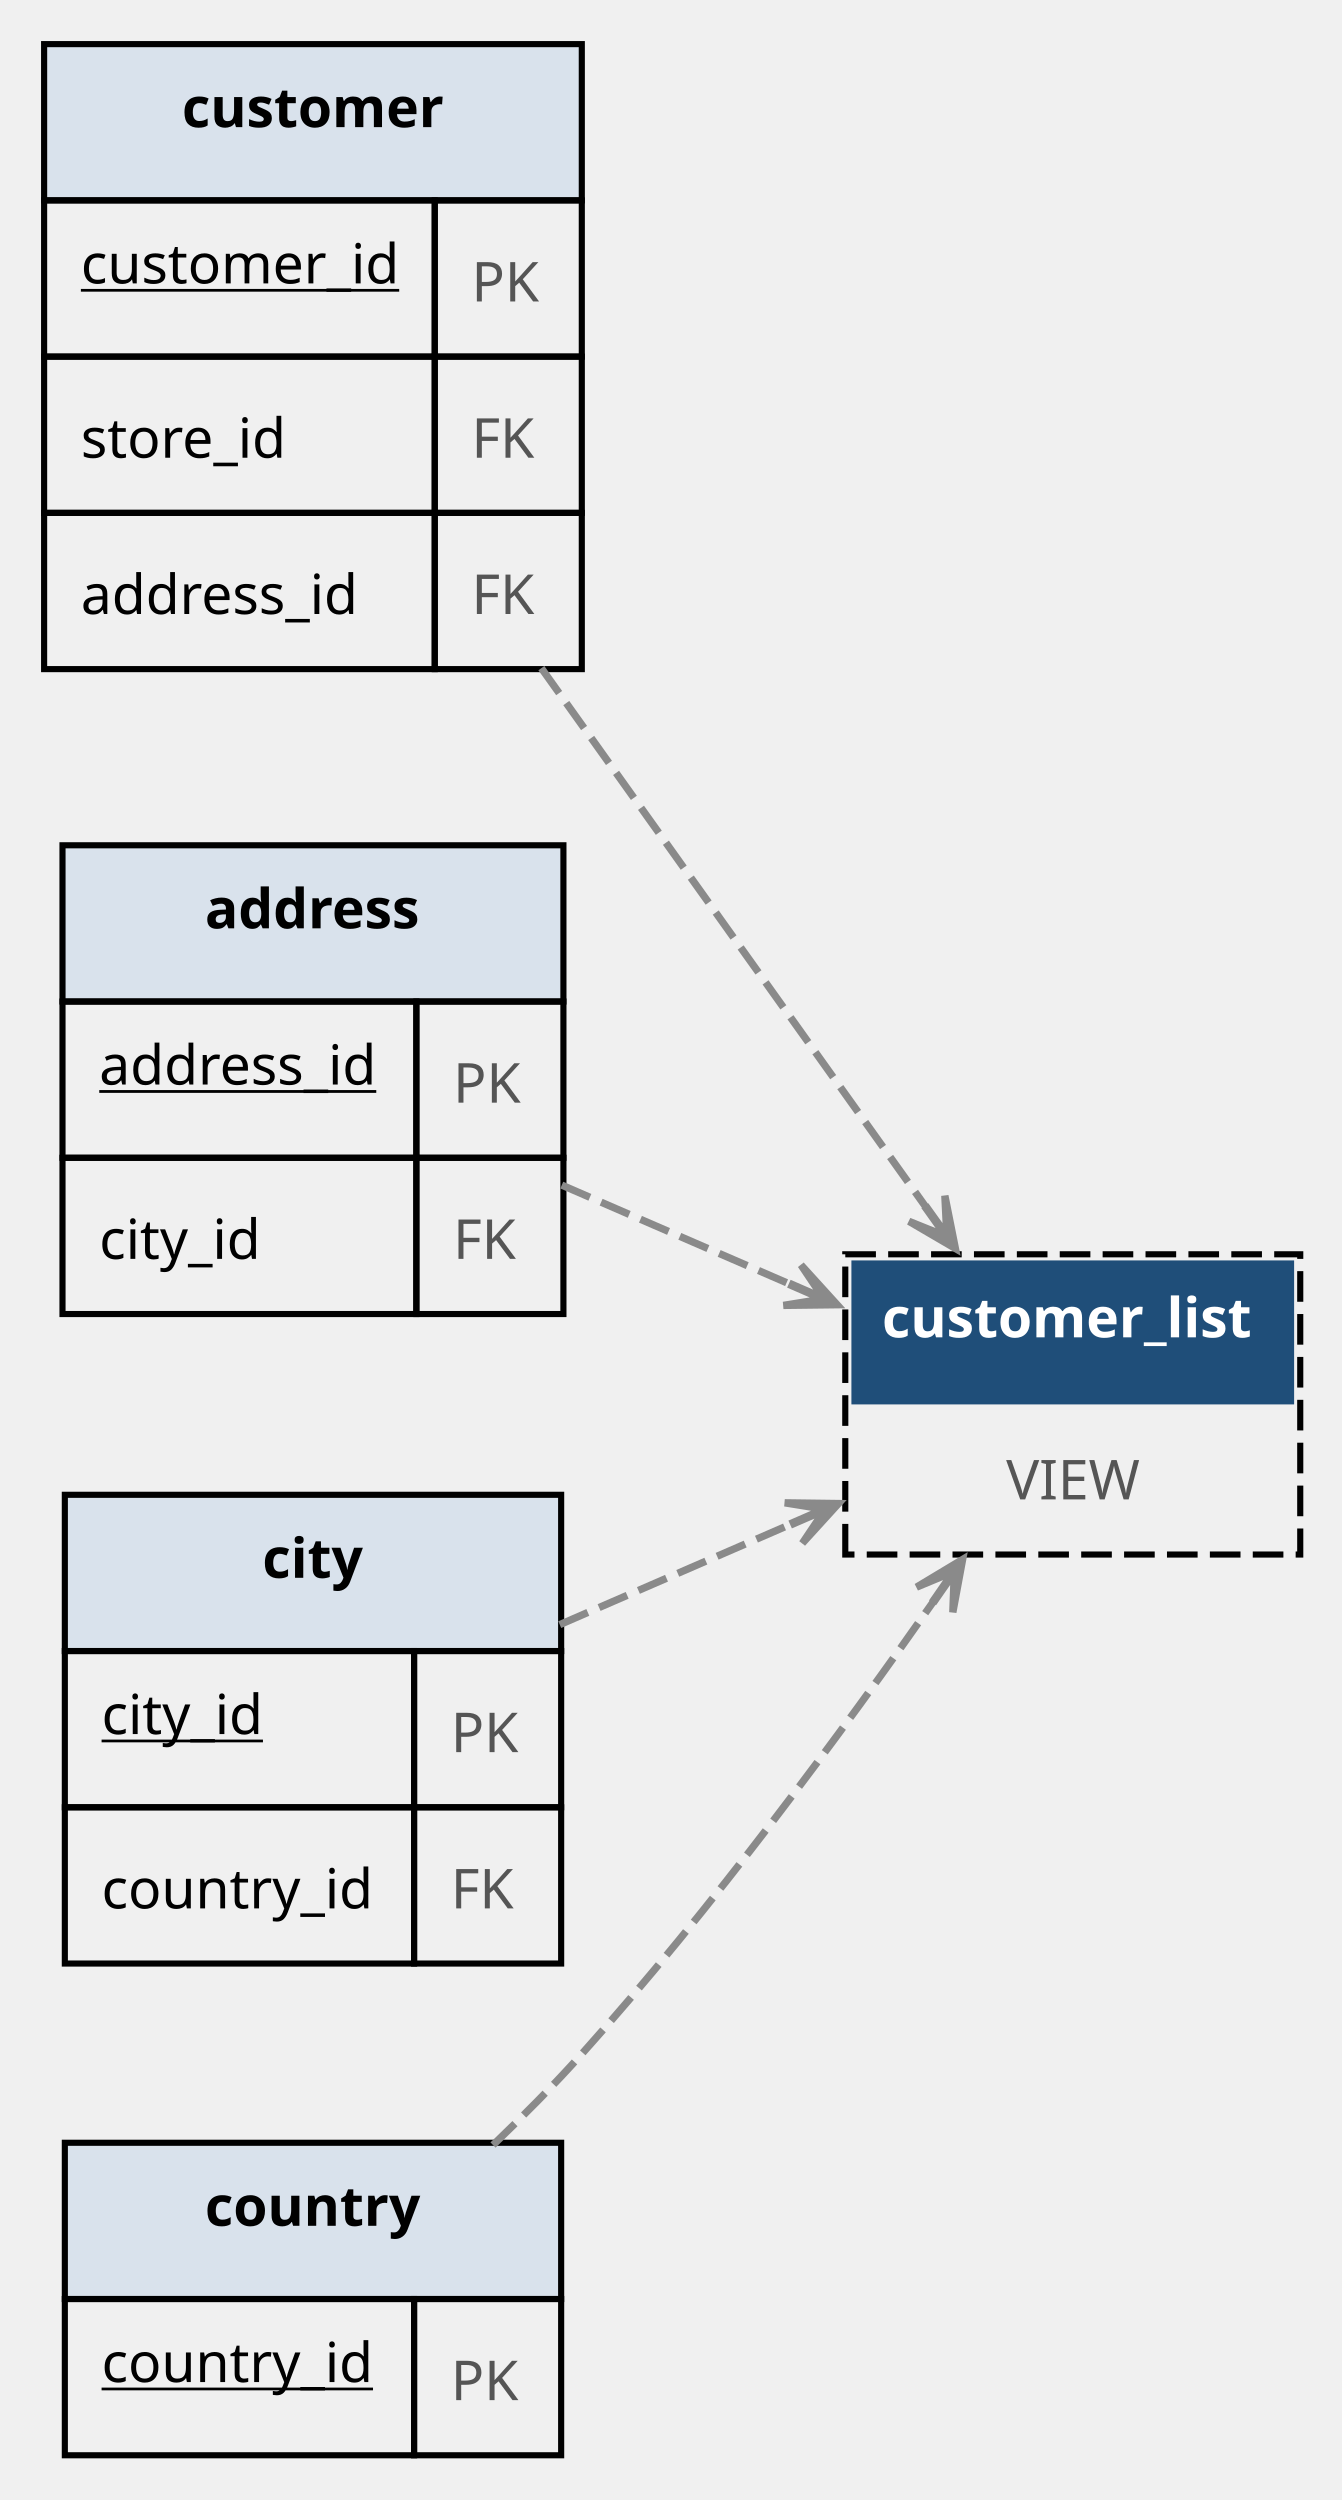
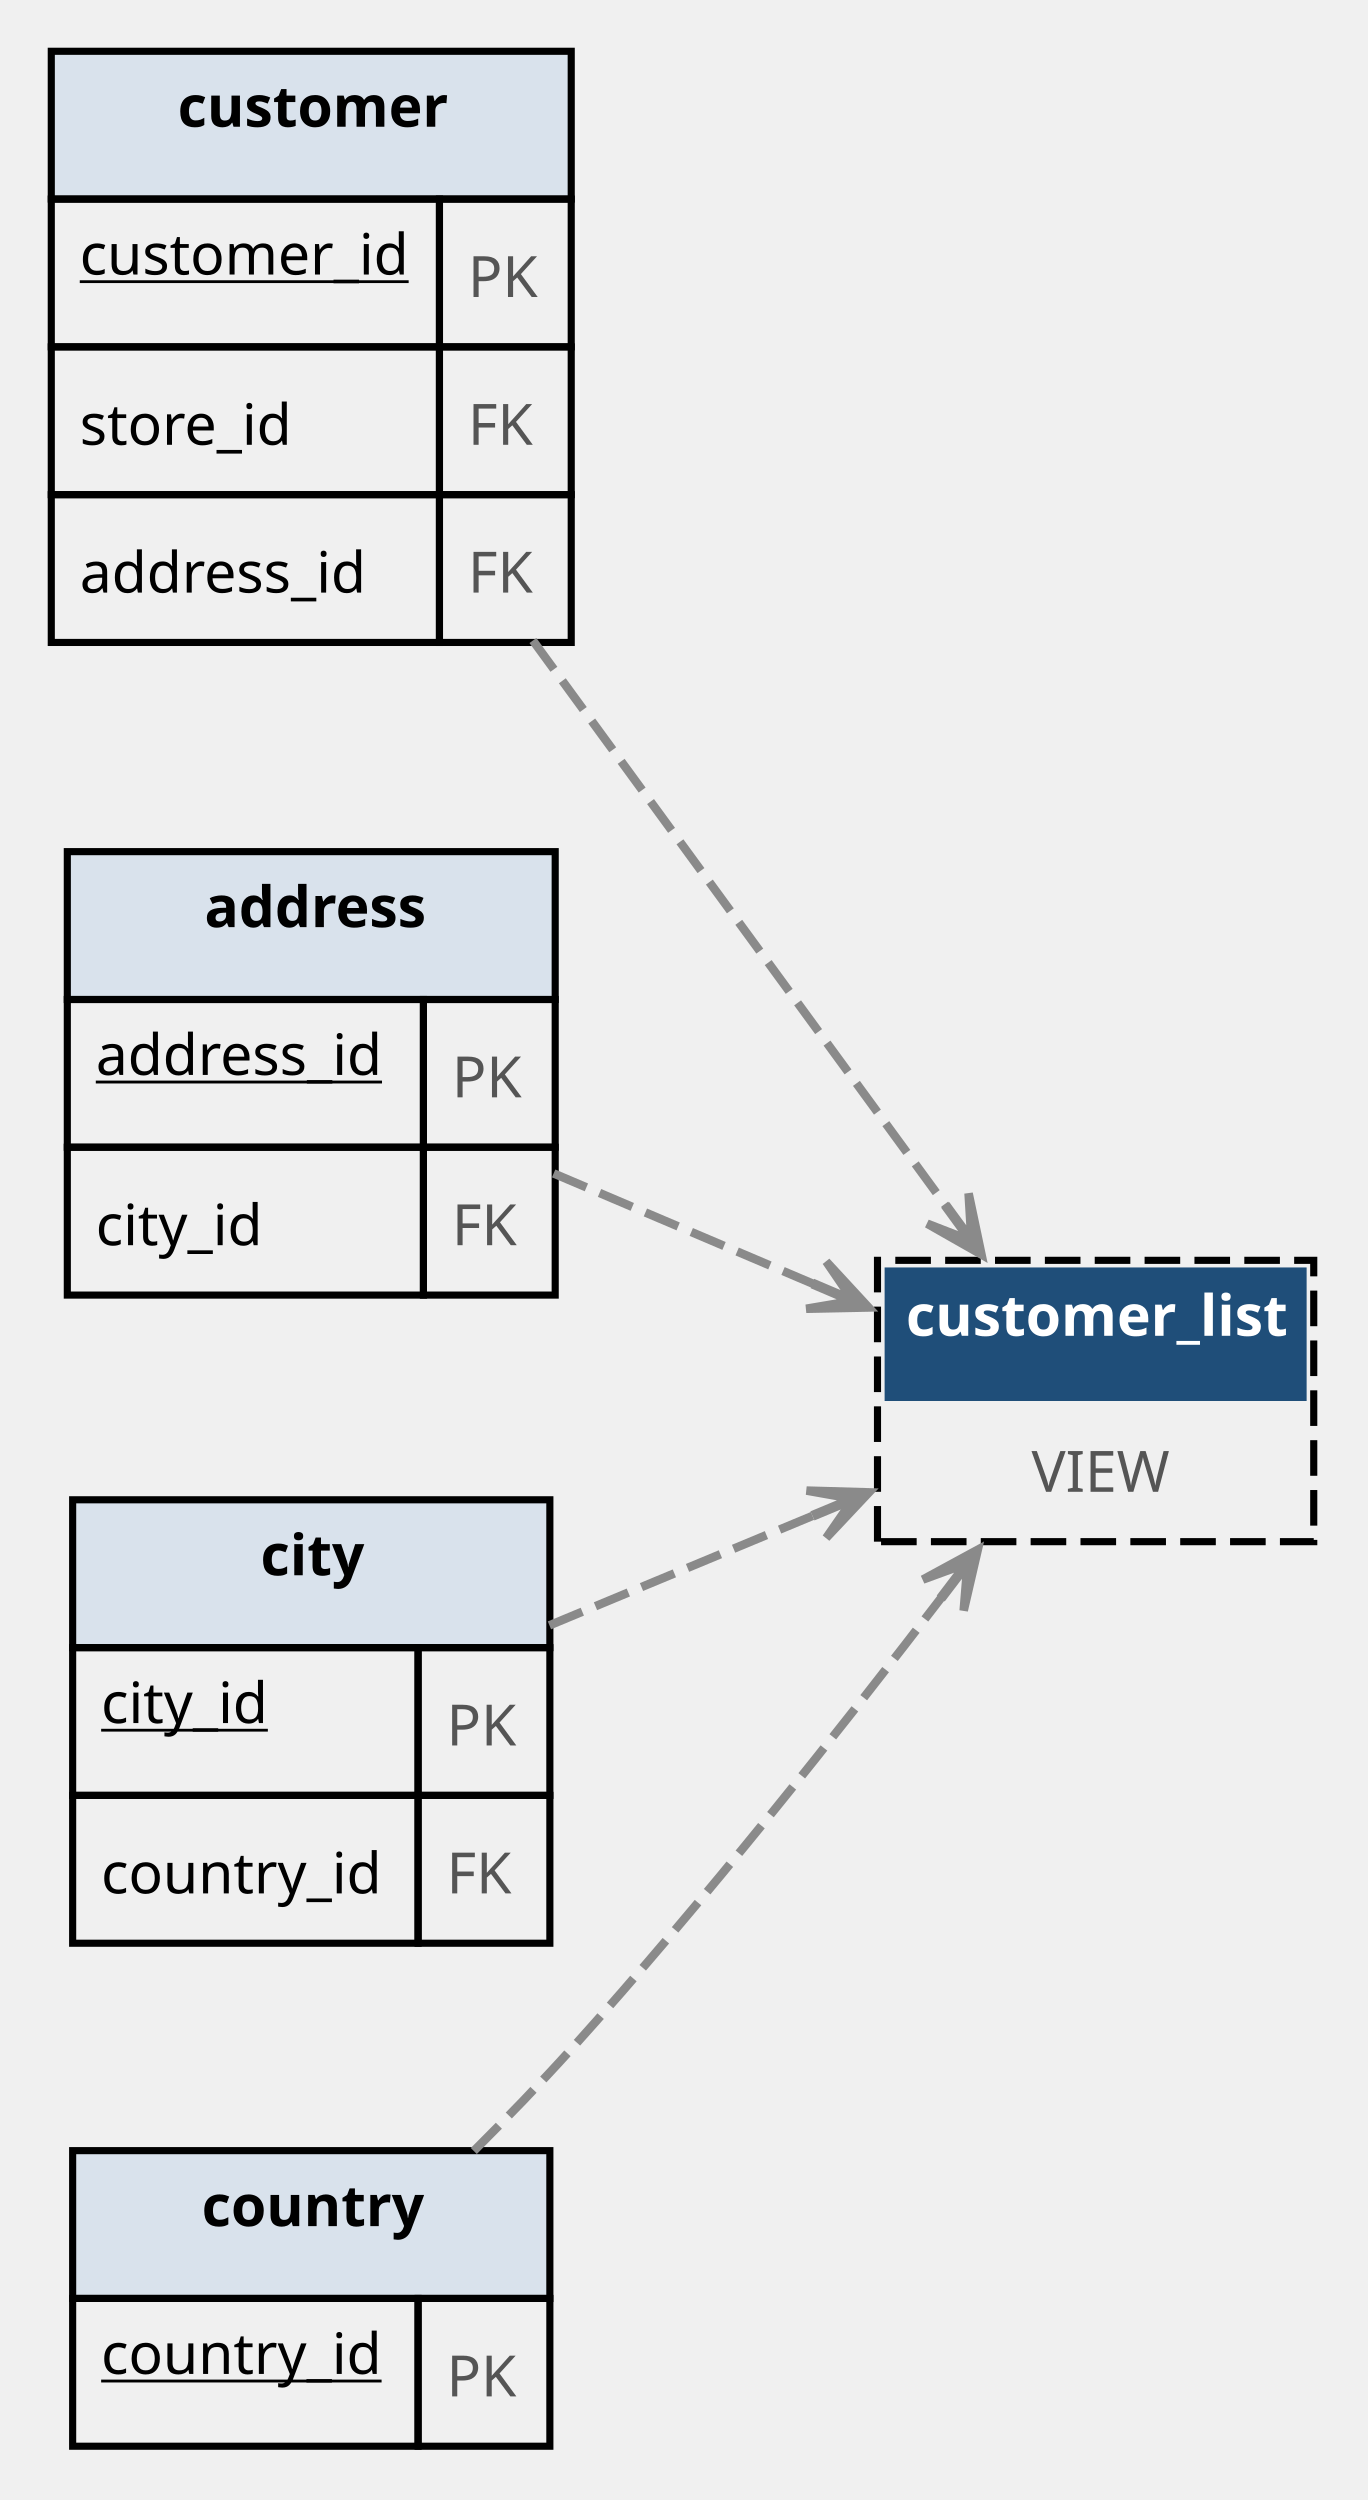
- <svg xmlns="http://www.w3.org/2000/svg" width="219pt" height="408pt" viewBox="0.00 0.00 219.00 408.00">
-   <g id="graph0" class="graph" transform="scale(1 1) rotate(0) translate(7.2 400.7)">
+ <svg xmlns="http://www.w3.org/2000/svg" width="192pt" height="351pt" viewBox="0.00 0.00 192.00 351.00">
+   <g id="graph0" class="graph" transform="scale(1 1) rotate(0) translate(7.2 343.45)">
    <g id="node1" class="node">
-       <polygon fill="none" stroke="#000000" stroke-dasharray="5,2" points="130.75,-147 130.75,-196 205,-196 205,-147 130.75,-147" />
-       <polygon fill="#1f4e79" stroke="none" stroke-dasharray="5,2" points="131.75,-171.5 131.75,-195 204,-195 204,-171.5 131.75,-171.5" />
-       <text xml:space="preserve" text-anchor="start" x="136.75" y="-182.45" font-family="Noto Sans KR" font-weight="bold" font-size="9.00" fill="#ffffff">customer_list</text>
-       <text xml:space="preserve" text-anchor="start" x="157" y="-156" font-family="Noto Sans KR" font-size="9.00" fill="#555555">VIEW</text>
+       <polygon fill="none" stroke="#000000" stroke-dasharray="5,2" points="116,-127 116,-166.5 177.25,-166.5 177.25,-127 116,-127" />
+       <polygon fill="#1f4e79" stroke="none" stroke-dasharray="5,2" points="117,-146.75 117,-165.5 176.25,-165.5 176.25,-146.75 117,-146.75" />
+       <text xml:space="preserve" text-anchor="start" x="120" y="-155.9" font-family="Noto Sans KR" font-weight="bold" font-size="8.00" fill="#ffffff">customer_list</text>
+       <text xml:space="preserve" text-anchor="start" x="137.62" y="-134" font-family="Noto Sans KR" font-size="8.00" fill="#555555">VIEW</text>
    </g>
    <g id="node2" class="node">
-       <polygon fill="#d9e2ec" stroke="none" points="0,-368 0,-393.5 87.75,-393.5 87.75,-368 0,-368" />
-       <polygon fill="none" stroke="#000000" points="0,-368 0,-393.5 87.75,-393.5 87.75,-368 0,-368" />
-       <text xml:space="preserve" text-anchor="start" x="22.5" y="-379.95" font-family="Noto Sans KR" font-weight="bold" font-size="9.00" fill="#000000">customer</text>
-       <polygon fill="none" stroke="#000000" points="0,-342.5 0,-368 63.75,-368 63.75,-342.5 0,-342.5" />
-       <text xml:space="preserve" text-anchor="start" x="6" y="-354.45" font-family="Noto Sans KR" text-decoration="underline" font-size="9.00">customer_id</text>
-       <polygon fill="none" stroke="#000000" points="63.75,-342.5 63.75,-368 87.75,-368 87.75,-342.5 63.75,-342.5" />
-       <text xml:space="preserve" text-anchor="start" x="69.75" y="-351.5" font-family="Noto Sans KR" font-size="9.00" fill="#555555">PK</text>
-       <polygon fill="none" stroke="#000000" points="0,-317 0,-342.5 63.75,-342.5 63.75,-317 0,-317" />
-       <text xml:space="preserve" text-anchor="start" x="6" y="-326" font-family="Noto Sans KR" font-size="9.00">store_id</text>
-       <polygon fill="none" stroke="#000000" points="63.75,-317 63.75,-342.5 87.75,-342.5 87.75,-317 63.75,-317" />
-       <text xml:space="preserve" text-anchor="start" x="69.75" y="-326" font-family="Noto Sans KR" font-size="9.00" fill="#555555">FK</text>
-       <polygon fill="none" stroke="#000000" points="0,-291.5 0,-317 63.75,-317 63.75,-291.5 0,-291.5" />
-       <text xml:space="preserve" text-anchor="start" x="6" y="-300.5" font-family="Noto Sans KR" font-size="9.00">address_id</text>
-       <polygon fill="none" stroke="#000000" points="63.75,-291.5 63.75,-317 87.75,-317 87.75,-291.5 63.75,-291.5" />
-       <text xml:space="preserve" text-anchor="start" x="69.75" y="-300.5" font-family="Noto Sans KR" font-size="9.00" fill="#555555">FK</text>
+       <polygon fill="#d9e2ec" stroke="none" points="0,-315.5 0,-336.25 73,-336.25 73,-315.5 0,-315.5" />
+       <polygon fill="none" stroke="#000000" points="0,-315.5 0,-336.25 73,-336.25 73,-315.5 0,-315.5" />
+       <text xml:space="preserve" text-anchor="start" x="17.75" y="-325.65" font-family="Noto Sans KR" font-weight="bold" font-size="8.00" fill="#000000">customer</text>
+       <polygon fill="none" stroke="#000000" points="0,-294.75 0,-315.5 54.5,-315.5 54.5,-294.75 0,-294.75" />
+       <text xml:space="preserve" text-anchor="start" x="4" y="-304.9" font-family="Noto Sans KR" text-decoration="underline" font-size="8.00">customer_id</text>
+       <polygon fill="none" stroke="#000000" points="54.5,-294.75 54.5,-315.5 73,-315.5 73,-294.75 54.5,-294.75" />
+       <text xml:space="preserve" text-anchor="start" x="58.5" y="-301.75" font-family="Noto Sans KR" font-size="8.00" fill="#555555">PK</text>
+       <polygon fill="none" stroke="#000000" points="0,-274 0,-294.75 54.5,-294.75 54.5,-274 0,-274" />
+       <text xml:space="preserve" text-anchor="start" x="4" y="-281" font-family="Noto Sans KR" font-size="8.00">store_id</text>
+       <polygon fill="none" stroke="#000000" points="54.5,-274 54.5,-294.75 73,-294.75 73,-274 54.5,-274" />
+       <text xml:space="preserve" text-anchor="start" x="58.5" y="-281" font-family="Noto Sans KR" font-size="8.00" fill="#555555">FK</text>
+       <polygon fill="none" stroke="#000000" points="0,-253.25 0,-274 54.5,-274 54.5,-253.25 0,-253.25" />
+       <text xml:space="preserve" text-anchor="start" x="4" y="-260.25" font-family="Noto Sans KR" font-size="8.00">address_id</text>
+       <polygon fill="none" stroke="#000000" points="54.5,-253.25 54.5,-274 73,-274 73,-253.25 54.5,-253.25" />
+       <text xml:space="preserve" text-anchor="start" x="58.5" y="-260.25" font-family="Noto Sans KR" font-size="8.00" fill="#555555">FK</text>
    </g>
    <g id="edge1" class="edge">
-       <path fill="none" stroke="#8a8a8a" stroke-width="1.2" stroke-dasharray="5,2" d="M81.15,-291.66C101.56,-263.05 126.41,-228.22 144.09,-203.44" />
-       <polygon fill="#8a8a8a" stroke="#8a8a8a" stroke-width="1.2" points="148.72,-196.95 147,-205.56 147.32,-199.08 144.15,-203.52 144.07,-203.47 143.99,-203.41 147.16,-198.96 141.14,-201.38 148.72,-196.95" />
+       <path fill="none" stroke="#8a8a8a" stroke-width="1.2" stroke-dasharray="5,2" d="M67.62,-253.52C86.29,-227.97 109.73,-195.88 126.02,-173.58" />
+       <polygon fill="#8a8a8a" stroke="#8a8a8a" stroke-width="1.2" points="130.6,-167.31 128.79,-175.9 129.18,-169.42 125.96,-173.83 125.88,-173.77 125.8,-173.72 129.02,-169.3 122.97,-171.65 130.6,-167.31" />
    </g>
    <g id="node3" class="node">
-       <polygon fill="#d9e2ec" stroke="none" points="3,-237.25 3,-262.75 84.75,-262.75 84.75,-237.25 3,-237.25" />
-       <polygon fill="none" stroke="#000000" points="3,-237.25 3,-262.75 84.75,-262.75 84.75,-237.25 3,-237.25" />
-       <text xml:space="preserve" text-anchor="start" x="26.25" y="-249.2" font-family="Noto Sans KR" font-weight="bold" font-size="9.00" fill="#000000">address</text>
-       <polygon fill="none" stroke="#000000" points="3,-211.75 3,-237.25 60.75,-237.25 60.75,-211.75 3,-211.75" />
-       <text xml:space="preserve" text-anchor="start" x="9" y="-223.7" font-family="Noto Sans KR" text-decoration="underline" font-size="9.00">address_id</text>
-       <polygon fill="none" stroke="#000000" points="60.75,-211.75 60.75,-237.25 84.75,-237.25 84.75,-211.75 60.75,-211.75" />
-       <text xml:space="preserve" text-anchor="start" x="66.75" y="-220.75" font-family="Noto Sans KR" font-size="9.00" fill="#555555">PK</text>
-       <polygon fill="none" stroke="#000000" points="3,-186.25 3,-211.75 60.75,-211.75 60.75,-186.25 3,-186.25" />
-       <text xml:space="preserve" text-anchor="start" x="9" y="-195.25" font-family="Noto Sans KR" font-size="9.00">city_id</text>
-       <polygon fill="none" stroke="#000000" points="60.75,-186.25 60.75,-211.75 84.75,-211.75 84.75,-186.25 60.75,-186.25" />
-       <text xml:space="preserve" text-anchor="start" x="66.75" y="-195.25" font-family="Noto Sans KR" font-size="9.00" fill="#555555">FK</text>
+       <polygon fill="#d9e2ec" stroke="none" points="2.25,-203.12 2.25,-223.88 70.75,-223.88 70.75,-203.12 2.25,-203.12" />
+       <polygon fill="none" stroke="#000000" points="2.25,-203.12 2.25,-223.88 70.75,-223.88 70.75,-203.12 2.25,-203.12" />
+       <text xml:space="preserve" text-anchor="start" x="21.5" y="-213.28" font-family="Noto Sans KR" font-weight="bold" font-size="8.00" fill="#000000">address</text>
+       <polygon fill="none" stroke="#000000" points="2.25,-182.38 2.25,-203.12 52.25,-203.12 52.25,-182.38 2.25,-182.38" />
+       <text xml:space="preserve" text-anchor="start" x="6.25" y="-192.53" font-family="Noto Sans KR" text-decoration="underline" font-size="8.00">address_id</text>
+       <polygon fill="none" stroke="#000000" points="52.25,-182.38 52.25,-203.12 70.75,-203.12 70.75,-182.38 52.25,-182.38" />
+       <text xml:space="preserve" text-anchor="start" x="56.25" y="-189.38" font-family="Noto Sans KR" font-size="8.00" fill="#555555">PK</text>
+       <polygon fill="none" stroke="#000000" points="2.25,-161.62 2.25,-182.38 52.25,-182.38 52.25,-161.62 2.25,-161.62" />
+       <text xml:space="preserve" text-anchor="start" x="6.25" y="-168.62" font-family="Noto Sans KR" font-size="8.00">city_id</text>
+       <polygon fill="none" stroke="#000000" points="52.25,-161.62 52.25,-182.38 70.75,-182.38 70.75,-161.62 52.25,-161.62" />
+       <text xml:space="preserve" text-anchor="start" x="56.25" y="-168.62" font-family="Noto Sans KR" font-size="8.00" fill="#555555">FK</text>
    </g>
    <g id="edge2" class="edge">
-       <path fill="none" stroke="#8a8a8a" stroke-width="1.2" stroke-dasharray="5,2" d="M84.48,-207.29C96.58,-202.04 109.97,-196.22 122.37,-190.84" />
-       <polygon fill="#8a8a8a" stroke="#8a8a8a" stroke-width="1.2" points="129.42,-187.77 123.52,-194.26 127.14,-188.87 122.13,-191.05 122.09,-190.96 122.05,-190.87 127.06,-188.69 120.65,-187.66 129.42,-187.77" />
+       <path fill="none" stroke="#8a8a8a" stroke-width="1.2" stroke-dasharray="5,2" d="M70.53,-178.7C82.22,-173.72 95.47,-168.09 107.55,-162.95" />
+       <polygon fill="#8a8a8a" stroke="#8a8a8a" stroke-width="1.2" points="114.76,-159.88 108.8,-166.33 112.46,-160.97 107.43,-163.11 107.39,-163.01 107.36,-162.92 112.38,-160.78 105.99,-159.7 114.76,-159.88" />
    </g>
    <g id="node4" class="node">
-       <polygon fill="#d9e2ec" stroke="none" points="3.38,-131.25 3.38,-156.75 84.38,-156.75 84.38,-131.25 3.38,-131.25" />
-       <polygon fill="none" stroke="#000000" points="3.38,-131.25 3.38,-156.75 84.38,-156.75 84.38,-131.25 3.38,-131.25" />
-       <text xml:space="preserve" text-anchor="start" x="35.62" y="-143.2" font-family="Noto Sans KR" font-weight="bold" font-size="9.00" fill="#000000">city</text>
-       <polygon fill="none" stroke="#000000" points="3.38,-105.75 3.38,-131.25 60.38,-131.25 60.38,-105.75 3.38,-105.75" />
-       <text xml:space="preserve" text-anchor="start" x="9.38" y="-117.7" font-family="Noto Sans KR" text-decoration="underline" font-size="9.00">city_id</text>
-       <polygon fill="none" stroke="#000000" points="60.38,-105.75 60.38,-131.25 84.38,-131.25 84.38,-105.75 60.38,-105.75" />
-       <text xml:space="preserve" text-anchor="start" x="66.38" y="-114.75" font-family="Noto Sans KR" font-size="9.00" fill="#555555">PK</text>
-       <polygon fill="none" stroke="#000000" points="3.38,-80.25 3.38,-105.75 60.38,-105.75 60.38,-80.25 3.38,-80.25" />
-       <text xml:space="preserve" text-anchor="start" x="9.38" y="-89.25" font-family="Noto Sans KR" font-size="9.00">country_id</text>
-       <polygon fill="none" stroke="#000000" points="60.38,-80.25 60.38,-105.75 84.38,-105.75 84.38,-80.25 60.38,-80.25" />
-       <text xml:space="preserve" text-anchor="start" x="66.38" y="-89.25" font-family="Noto Sans KR" font-size="9.00" fill="#555555">FK</text>
+       <polygon fill="#d9e2ec" stroke="none" points="3,-112.12 3,-132.88 70,-132.88 70,-112.12 3,-112.12" />
+       <polygon fill="none" stroke="#000000" points="3,-112.12 3,-132.88 70,-132.88 70,-112.12 3,-112.12" />
+       <text xml:space="preserve" text-anchor="start" x="29.38" y="-122.28" font-family="Noto Sans KR" font-weight="bold" font-size="8.00" fill="#000000">city</text>
+       <polygon fill="none" stroke="#000000" points="3,-91.38 3,-112.12 51.5,-112.12 51.5,-91.38 3,-91.38" />
+       <text xml:space="preserve" text-anchor="start" x="7" y="-101.53" font-family="Noto Sans KR" text-decoration="underline" font-size="8.00">city_id</text>
+       <polygon fill="none" stroke="#000000" points="51.5,-91.38 51.5,-112.12 70,-112.12 70,-91.38 51.5,-91.38" />
+       <text xml:space="preserve" text-anchor="start" x="55.5" y="-98.38" font-family="Noto Sans KR" font-size="8.00" fill="#555555">PK</text>
+       <polygon fill="none" stroke="#000000" points="3,-70.62 3,-91.38 51.5,-91.38 51.5,-70.62 3,-70.62" />
+       <text xml:space="preserve" text-anchor="start" x="7" y="-77.62" font-family="Noto Sans KR" font-size="8.00">country_id</text>
+       <polygon fill="none" stroke="#000000" points="51.5,-70.62 51.5,-91.38 70,-91.38 70,-70.62 51.5,-70.62" />
+       <text xml:space="preserve" text-anchor="start" x="55.5" y="-77.62" font-family="Noto Sans KR" font-size="8.00" fill="#555555">FK</text>
    </g>
    <g id="edge3" class="edge">
-       <path fill="none" stroke="#8a8a8a" stroke-width="1.2" stroke-dasharray="5,2" d="M84.15,-135.56C96.37,-140.87 109.94,-146.76 122.49,-152.22" />
-       <polygon fill="#8a8a8a" stroke="#8a8a8a" stroke-width="1.2" points="129.64,-155.32 120.87,-155.44 127.27,-154.41 122.26,-152.23 122.3,-152.14 122.34,-152.05 127.35,-154.22 123.74,-148.84 129.64,-155.32" />
+       <path fill="none" stroke="#8a8a8a" stroke-width="1.2" stroke-dasharray="5,2" d="M69.94,-115.25C81.75,-120.17 95.22,-125.77 107.48,-130.87" />
+       <polygon fill="#8a8a8a" stroke="#8a8a8a" stroke-width="1.2" points="114.81,-133.92 106.04,-134.17 112.42,-133.04 107.38,-130.94 107.42,-130.85 107.46,-130.76 112.5,-132.86 108.8,-127.53 114.81,-133.92" />
    </g>
    <g id="node5" class="node">
-       <polygon fill="#d9e2ec" stroke="none" points="3.38,-25.5 3.38,-51 84.38,-51 84.38,-25.5 3.38,-25.5" />
-       <polygon fill="none" stroke="#000000" points="3.38,-25.5 3.38,-51 84.38,-51 84.38,-25.5 3.38,-25.5" />
-       <text xml:space="preserve" text-anchor="start" x="26.25" y="-37.45" font-family="Noto Sans KR" font-weight="bold" font-size="9.00" fill="#000000">country</text>
-       <polygon fill="none" stroke="#000000" points="3.38,0 3.38,-25.5 60.38,-25.5 60.38,0 3.38,0" />
-       <text xml:space="preserve" text-anchor="start" x="9.38" y="-11.95" font-family="Noto Sans KR" text-decoration="underline" font-size="9.00">country_id</text>
-       <polygon fill="none" stroke="#000000" points="60.38,0 60.38,-25.5 84.38,-25.5 84.38,0 60.38,0" />
-       <text xml:space="preserve" text-anchor="start" x="66.38" y="-9" font-family="Noto Sans KR" font-size="9.00" fill="#555555">PK</text>
+       <polygon fill="#d9e2ec" stroke="none" points="3,-20.75 3,-41.5 70,-41.5 70,-20.75 3,-20.75" />
+       <polygon fill="none" stroke="#000000" points="3,-20.75 3,-41.5 70,-41.5 70,-20.75 3,-20.75" />
+       <text xml:space="preserve" text-anchor="start" x="21.12" y="-30.9" font-family="Noto Sans KR" font-weight="bold" font-size="8.00" fill="#000000">country</text>
+       <polygon fill="none" stroke="#000000" points="3,0 3,-20.75 51.5,-20.75 51.5,0 3,0" />
+       <text xml:space="preserve" text-anchor="start" x="7" y="-10.15" font-family="Noto Sans KR" text-decoration="underline" font-size="8.00">country_id</text>
+       <polygon fill="none" stroke="#000000" points="51.5,0 51.5,-20.75 70,-20.75 70,0 51.5,0" />
+       <text xml:space="preserve" text-anchor="start" x="55.5" y="-7" font-family="Noto Sans KR" font-size="8.00" fill="#555555">PK</text>
    </g>
    <g id="edge4" class="edge">
-       <path fill="none" stroke="#8a8a8a" stroke-width="1.2" stroke-dasharray="5,2" d="M73.26,-50.63C78.24,-55.41 83.27,-60.5 87.75,-65.5 108.91,-89.11 130.25,-118.08 145.44,-139.76" />
-       <polygon fill="#8a8a8a" stroke="#8a8a8a" stroke-width="1.2" points="149.9,-146.2 142.38,-141.68 148.37,-144.17 145.26,-139.68 145.34,-139.63 145.42,-139.57 148.54,-144.06 148.3,-137.57 149.9,-146.2" />
+       <path fill="none" stroke="#8a8a8a" stroke-width="1.2" stroke-dasharray="5,2" d="M59.32,-41.45C63.94,-46.06 68.71,-50.99 73,-55.75 91.58,-76.39 111.13,-101.08 125.26,-119.53" />
+       <polygon fill="#8a8a8a" stroke="#8a8a8a" stroke-width="1.2" points="130.08,-125.87 122.37,-121.68 128.47,-123.91 125.16,-119.56 125.24,-119.5 125.32,-119.44 128.63,-123.79 128.1,-117.32 130.08,-125.87" />
    </g>
  </g>
</svg>
